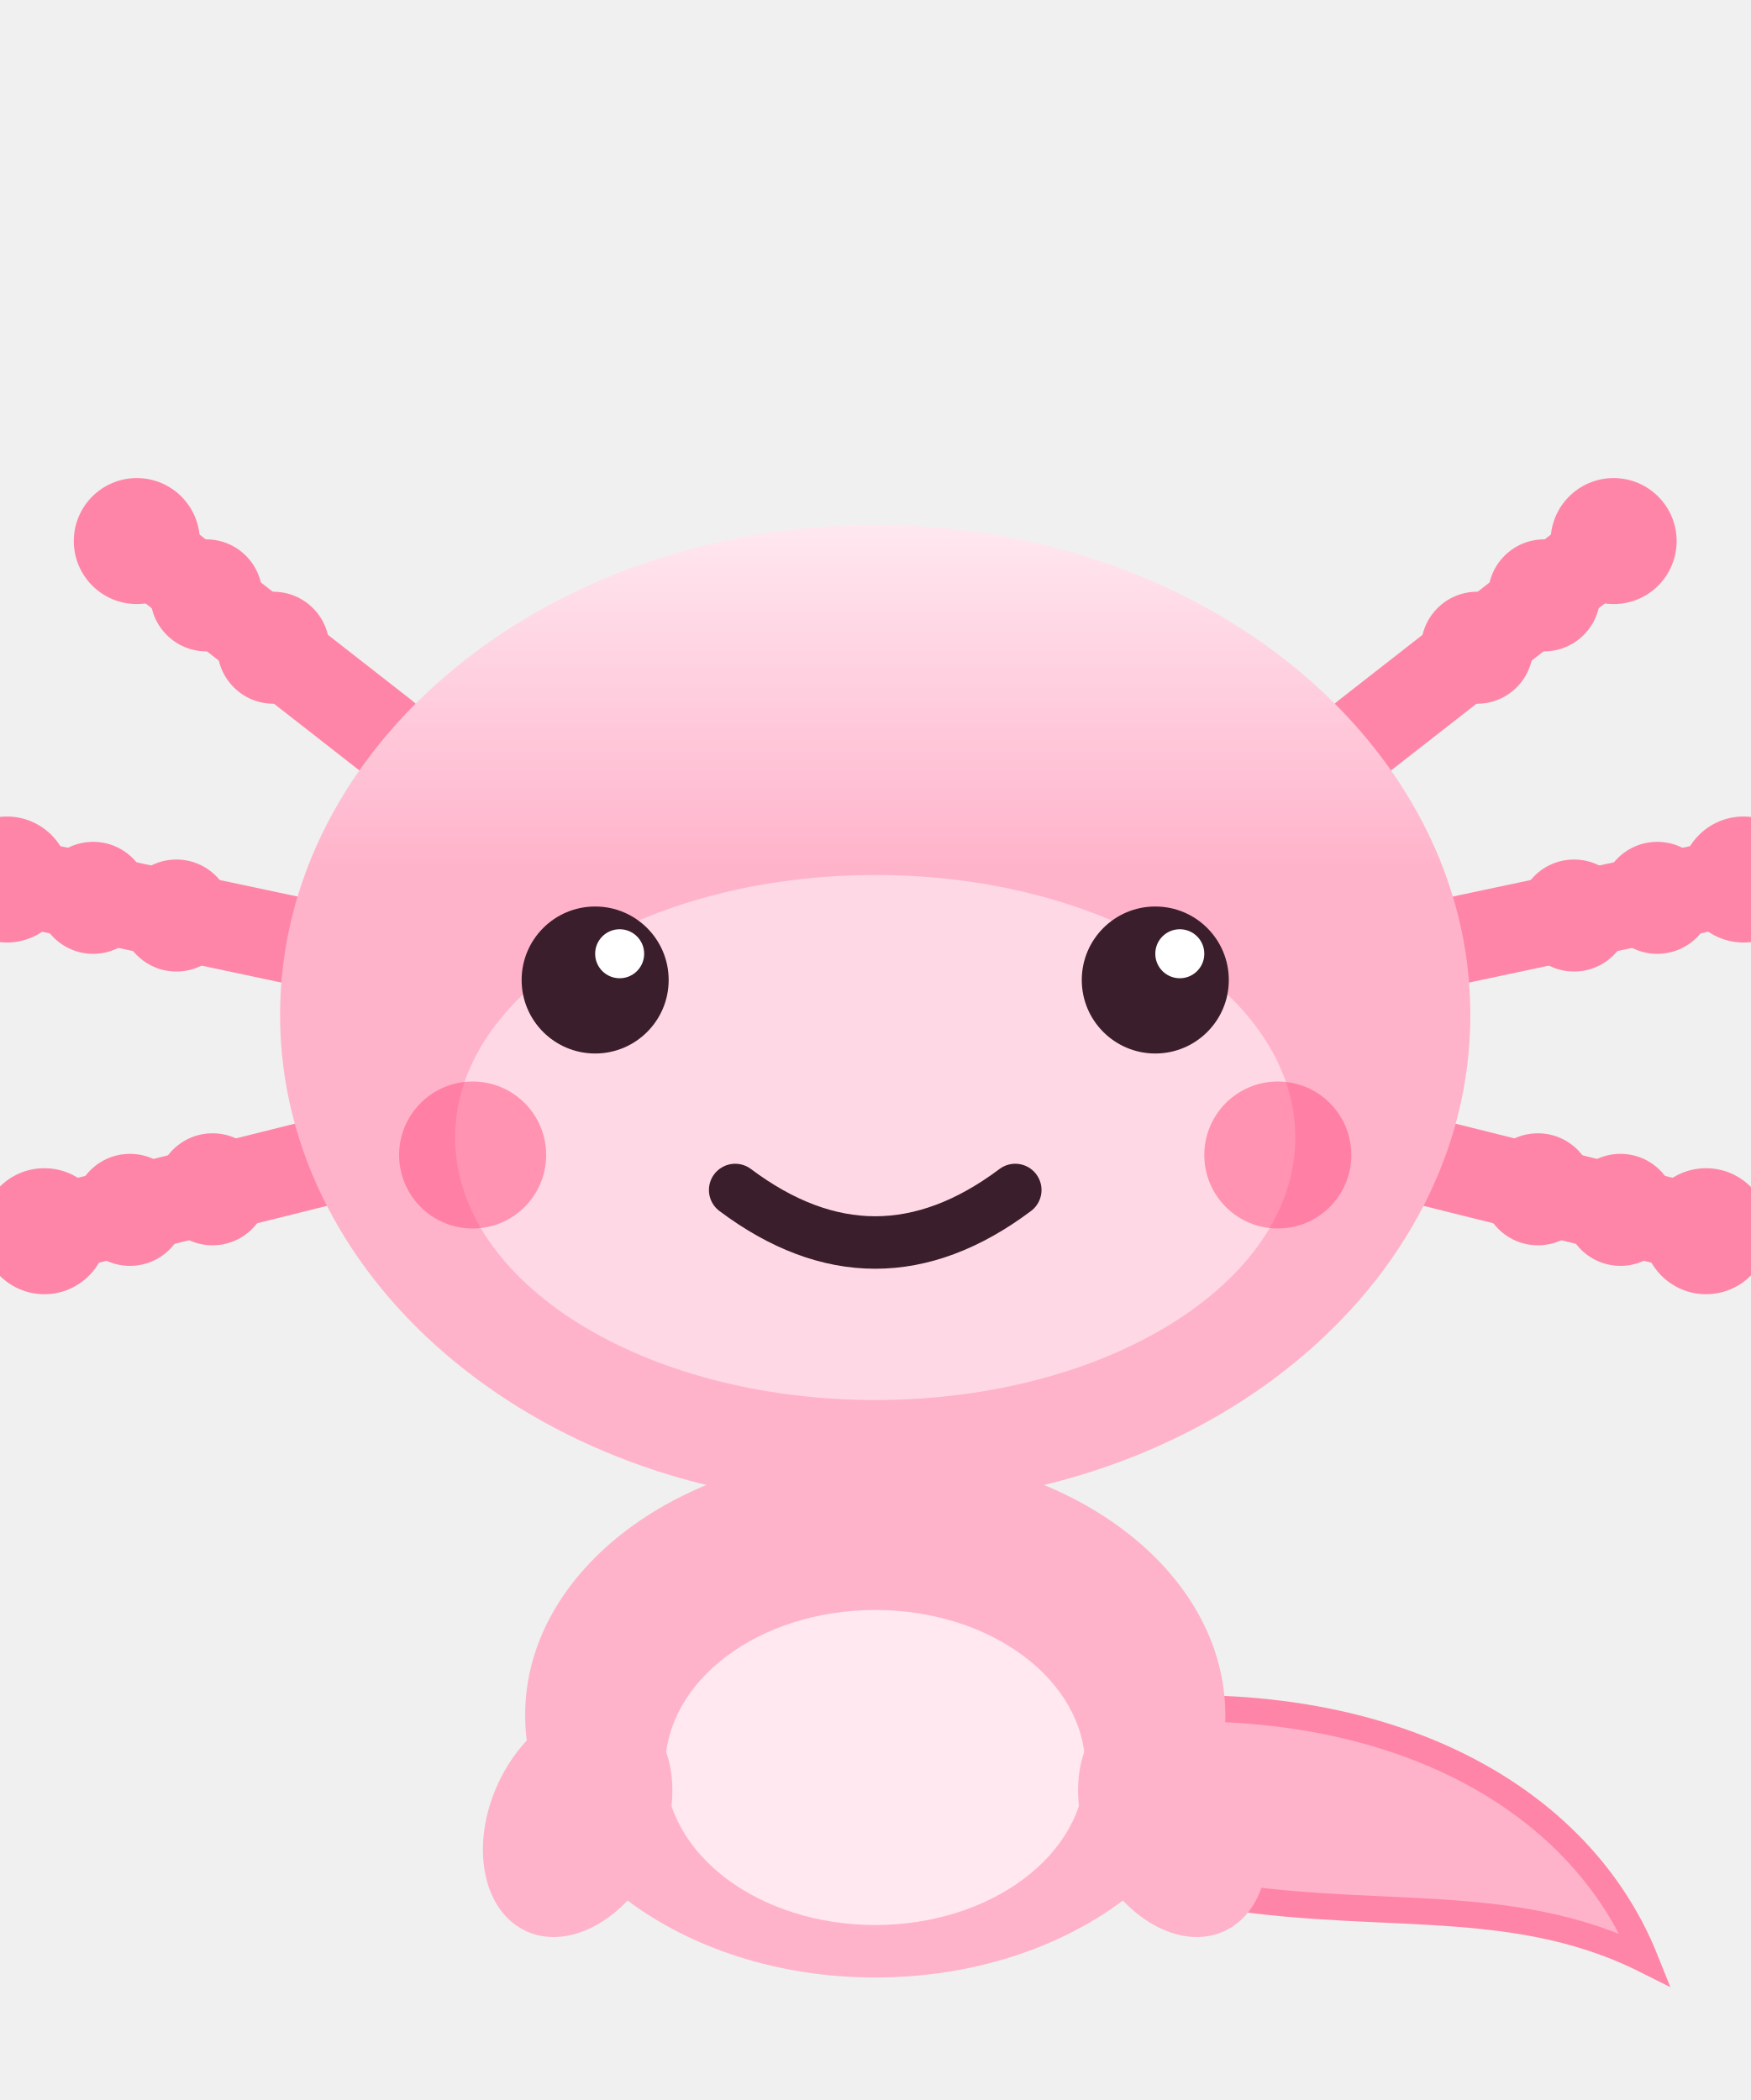
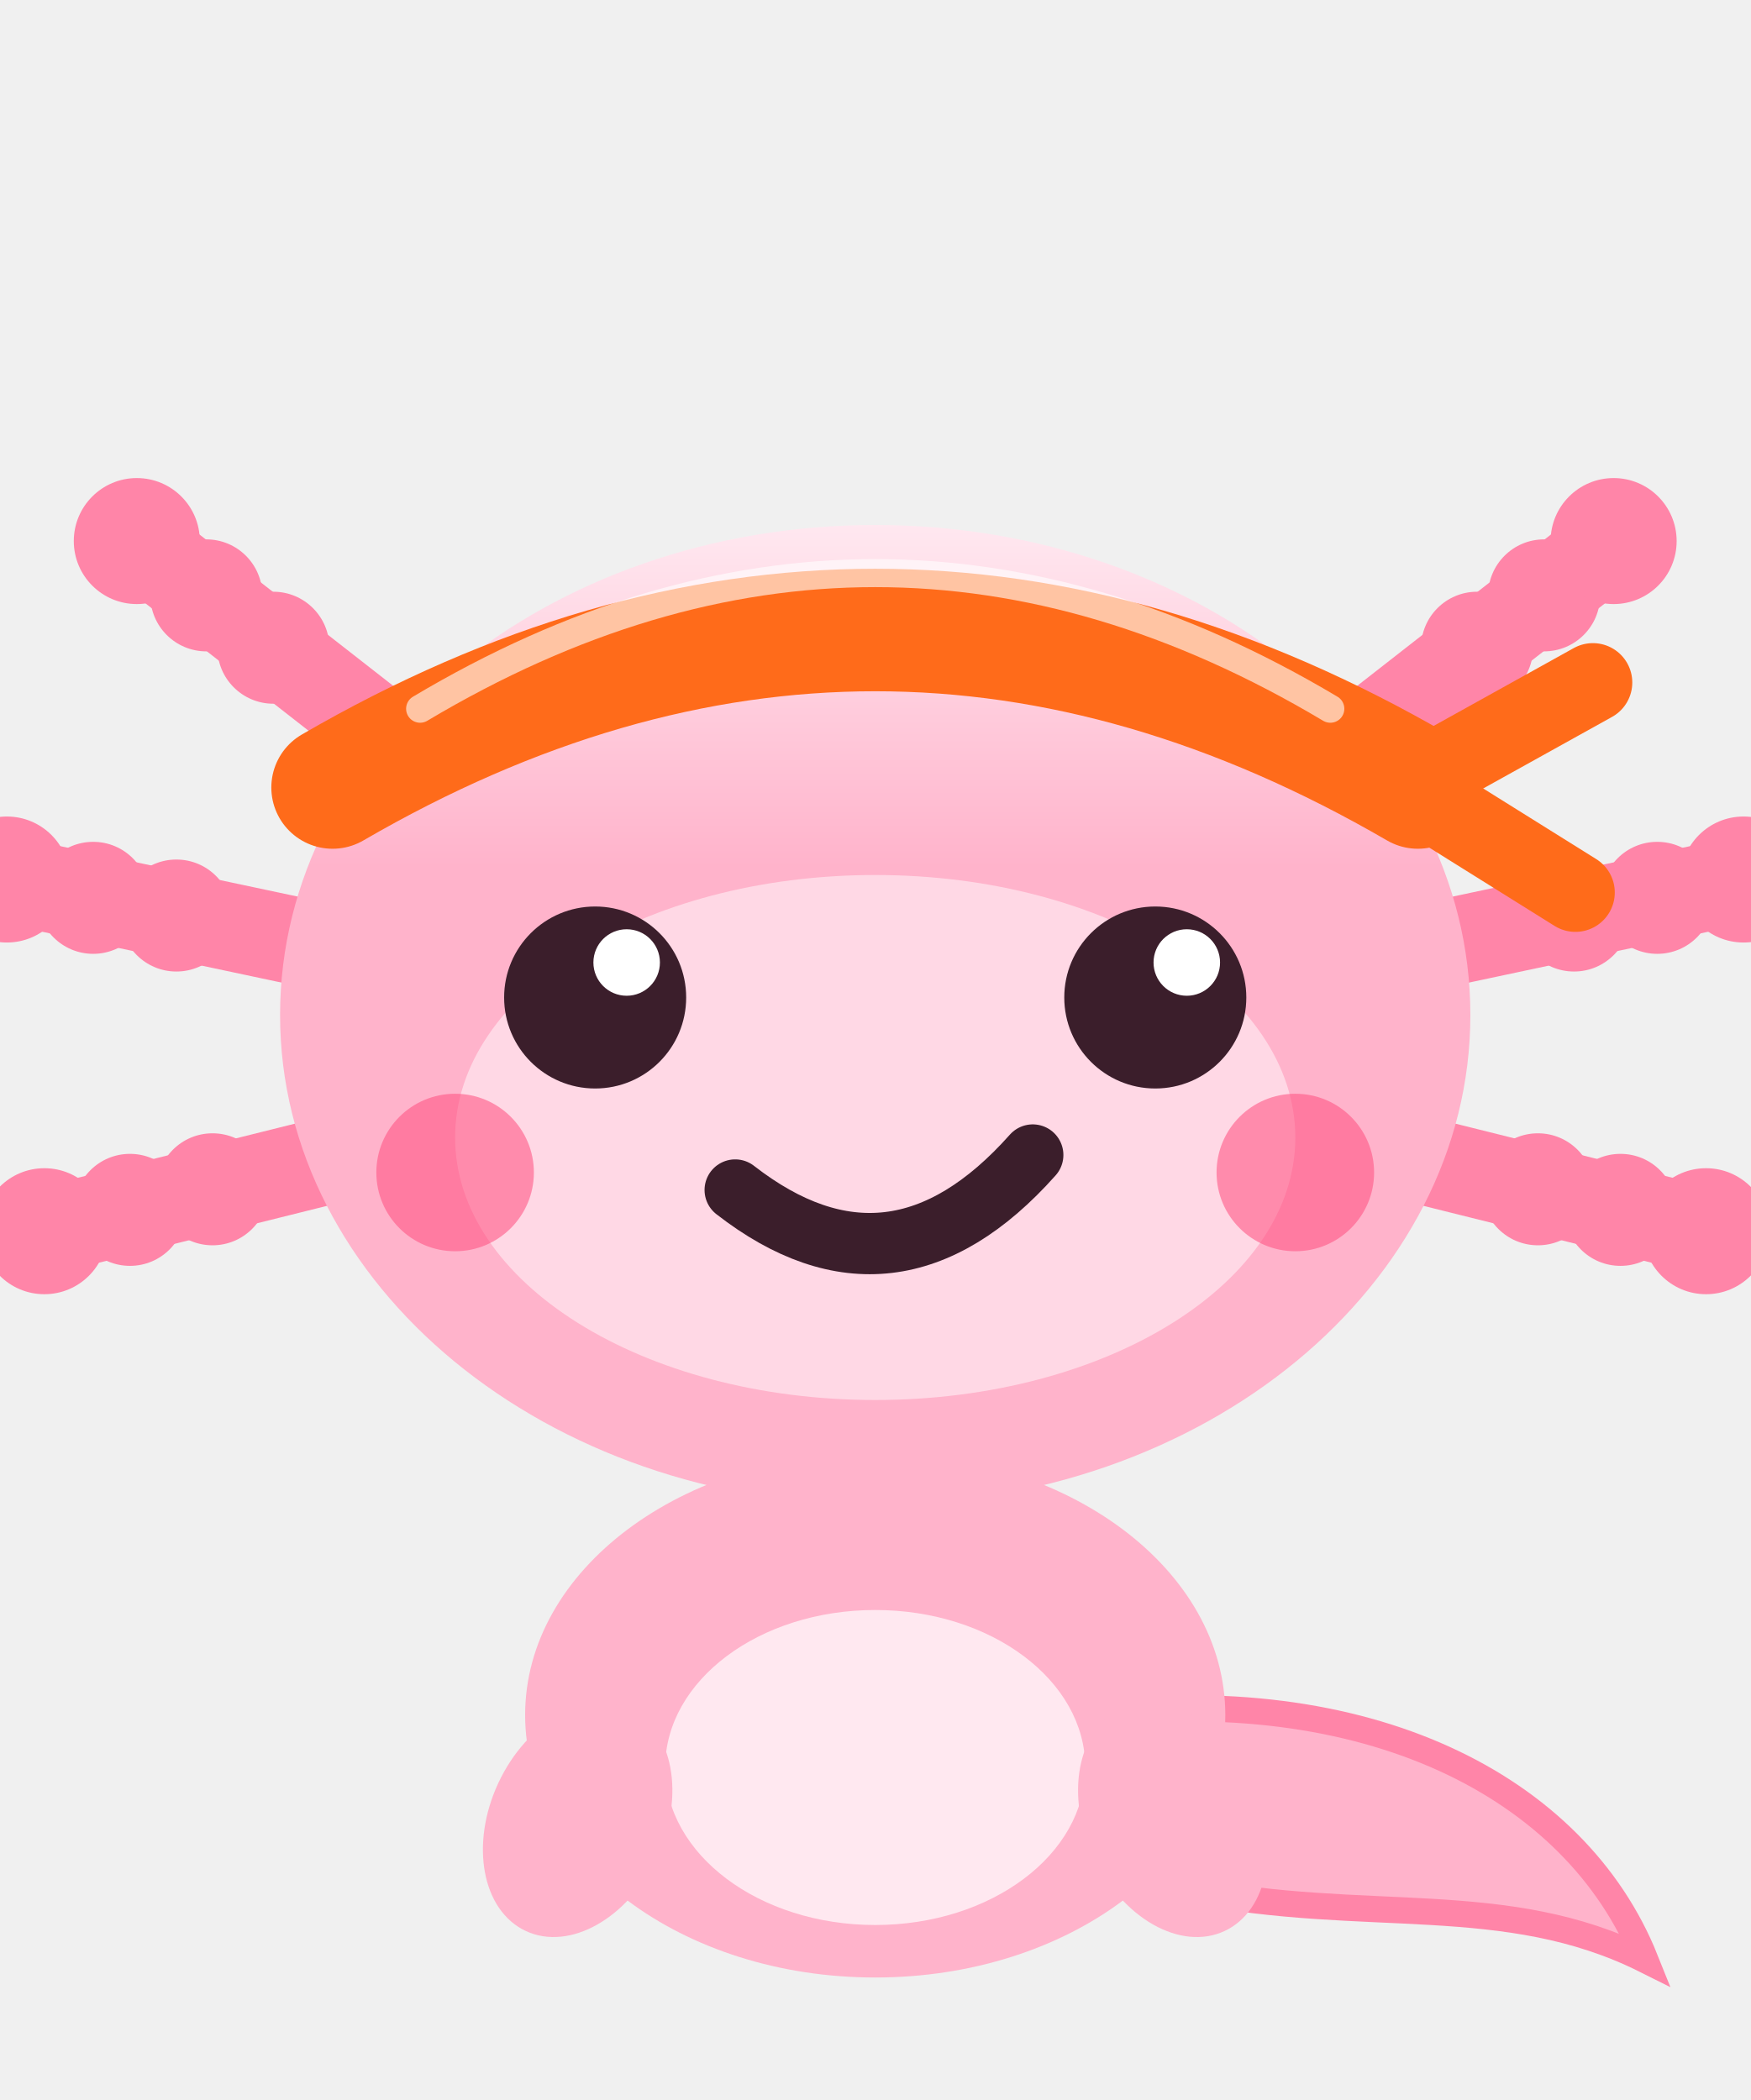
<svg xmlns="http://www.w3.org/2000/svg" width="100" height="120" viewBox="0 0 100 120">
  <defs>
    <linearGradient x1="0" y1="0" x2="0" y2="1" id="ready-bodyr0">
      <stop offset="0" stop-color="#FFE8F0" />
      <stop offset="0.35" stop-color="#FFB3CB" />
      <stop offset="1" stop-color="#FFB3CB" />
    </linearGradient>
  </defs>
  <path d="M62 98 C78 96 90 102 94 112 C86 108 78 110 68 108 Z" fill="#FFB3CB" stroke="#FF85A8" stroke-width="1.5" />
  <ellipse cx="50" cy="98" rx="20" ry="15" fill="#FFB3CB" />
  <ellipse cx="50" cy="101" rx="12" ry="9" fill="#FFE8F0" />
  <ellipse cx="33" cy="104" rx="5" ry="7" fill="#FFB3CB" transform="rotate(25 33 104)" />
  <ellipse cx="67" cy="104" rx="5" ry="7" fill="#FFB3CB" transform="rotate(-25 67 104)" />
  <g>
    <g>
      <path d="M22 42 L7.816 30.918" stroke="#FF85A8" stroke-width="5" stroke-linecap="round" />
      <circle cx="15.617" cy="37.013" r="3.2" fill="#FF85A8" />
      <circle cx="11.787" cy="34.021" r="3.2" fill="#FF85A8" />
      <circle cx="7.816" cy="30.918" r="3.6" fill="#FF85A8" />
    </g>
    <g>
      <path d="M78 42 L92.184 30.918" stroke="#FF85A8" stroke-width="5" stroke-linecap="round" />
      <circle cx="84.383" cy="37.013" r="3.2" fill="#FF85A8" />
      <circle cx="88.213" cy="34.021" r="3.2" fill="#FF85A8" />
      <circle cx="92.184" cy="30.918" r="3.6" fill="#FF85A8" />
    </g>
    <g>
      <path d="M18 54 L0.393 50.258" stroke="#FF85A8" stroke-width="5" stroke-linecap="round" />
      <circle cx="10.077" cy="52.316" r="3.2" fill="#FF85A8" />
      <circle cx="5.323" cy="51.305" r="3.2" fill="#FF85A8" />
      <circle cx="0.393" cy="50.258" r="3.6" fill="#FF85A8" />
    </g>
    <g>
      <path d="M82 54 L99.607 50.258" stroke="#FF85A8" stroke-width="5" stroke-linecap="round" />
      <circle cx="89.923" cy="52.316" r="3.2" fill="#FF85A8" />
      <circle cx="94.677" cy="51.305" r="3.2" fill="#FF85A8" />
      <circle cx="99.607" cy="50.258" r="3.6" fill="#FF85A8" />
    </g>
    <g>
      <path d="M20 66 L2.535 70.355" stroke="#FF85A8" stroke-width="5" stroke-linecap="round" />
      <circle cx="12.141" cy="67.96" r="3.2" fill="#FF85A8" />
      <circle cx="7.425" cy="69.135" r="3.2" fill="#FF85A8" />
      <circle cx="2.535" cy="70.355" r="3.6" fill="#FF85A8" />
    </g>
    <g>
      <path d="M80 66 L97.465 70.355" stroke="#FF85A8" stroke-width="5" stroke-linecap="round" />
      <circle cx="87.859" cy="67.96" r="3.2" fill="#FF85A8" />
      <circle cx="92.575" cy="69.135" r="3.2" fill="#FF85A8" />
      <circle cx="97.465" cy="70.355" r="3.6" fill="#FF85A8" />
    </g>
  </g>
  <ellipse cx="50" cy="58" rx="34" ry="28" fill="url(#ready-bodyr0)" />
  <ellipse cx="50" cy="65" rx="24" ry="15" fill="#FFE8F0" opacity="0.7" />
  <g>
-     <g>
-       <circle cx="34" cy="56" r="4.2" fill="#3B1E2B" />
-       <circle cx="66" cy="56" r="4.2" fill="#3B1E2B" />
-       <circle cx="35.4" cy="54.5" r="1.4" fill="#fff" />
-       <circle cx="67.4" cy="54.5" r="1.4" fill="#fff" />
-     </g>
-     <path d="M42 68 Q50 74 58 68" stroke="#3B1E2B" stroke-width="3" stroke-linecap="round" fill="none" />
-     <g opacity="0.5">
-       <circle cx="27" cy="66" r="4.2" fill="#FF4D7E" />
-       <circle cx="73" cy="66" r="4.2" fill="#FF4D7E" />
+     <path d="M19 45 Q50 27 81 45" stroke="#FF6B1A" stroke-width="7" stroke-linecap="round" fill="none" />
+     <path d="M24 40.5 Q50 25 76 40.5" stroke="#fff" stroke-width="1.6" stroke-linecap="round" fill="none" opacity="0.6" />
+     <path d="M82 44 L91 39" stroke="#FF6B1A" stroke-width="4.5" stroke-linecap="round" />
+     <path d="M82 46 L90 51" stroke="#FF6B1A" stroke-width="4.5" stroke-linecap="round" />
+     <circle cx="34" cy="57" r="5.2" fill="#3B1E2B" />
+     <circle cx="66" cy="57" r="5.2" fill="#3B1E2B" />
+     <circle cx="35.8" cy="55" r="1.9" fill="#fff" />
+     <circle cx="67.8" cy="55" r="1.9" fill="#fff" />
+     <path d="M42 68 Q51 75 59 66" stroke="#3B1E2B" stroke-width="3.5" stroke-linecap="round" stroke-linejoin="round" fill="none" />
+     <g opacity="0.55">
+       <circle cx="26" cy="67" r="4.5" fill="#FF4D7E" />
+       <circle cx="74" cy="67" r="4.5" fill="#FF4D7E" />
    </g>
  </g>
</svg>
